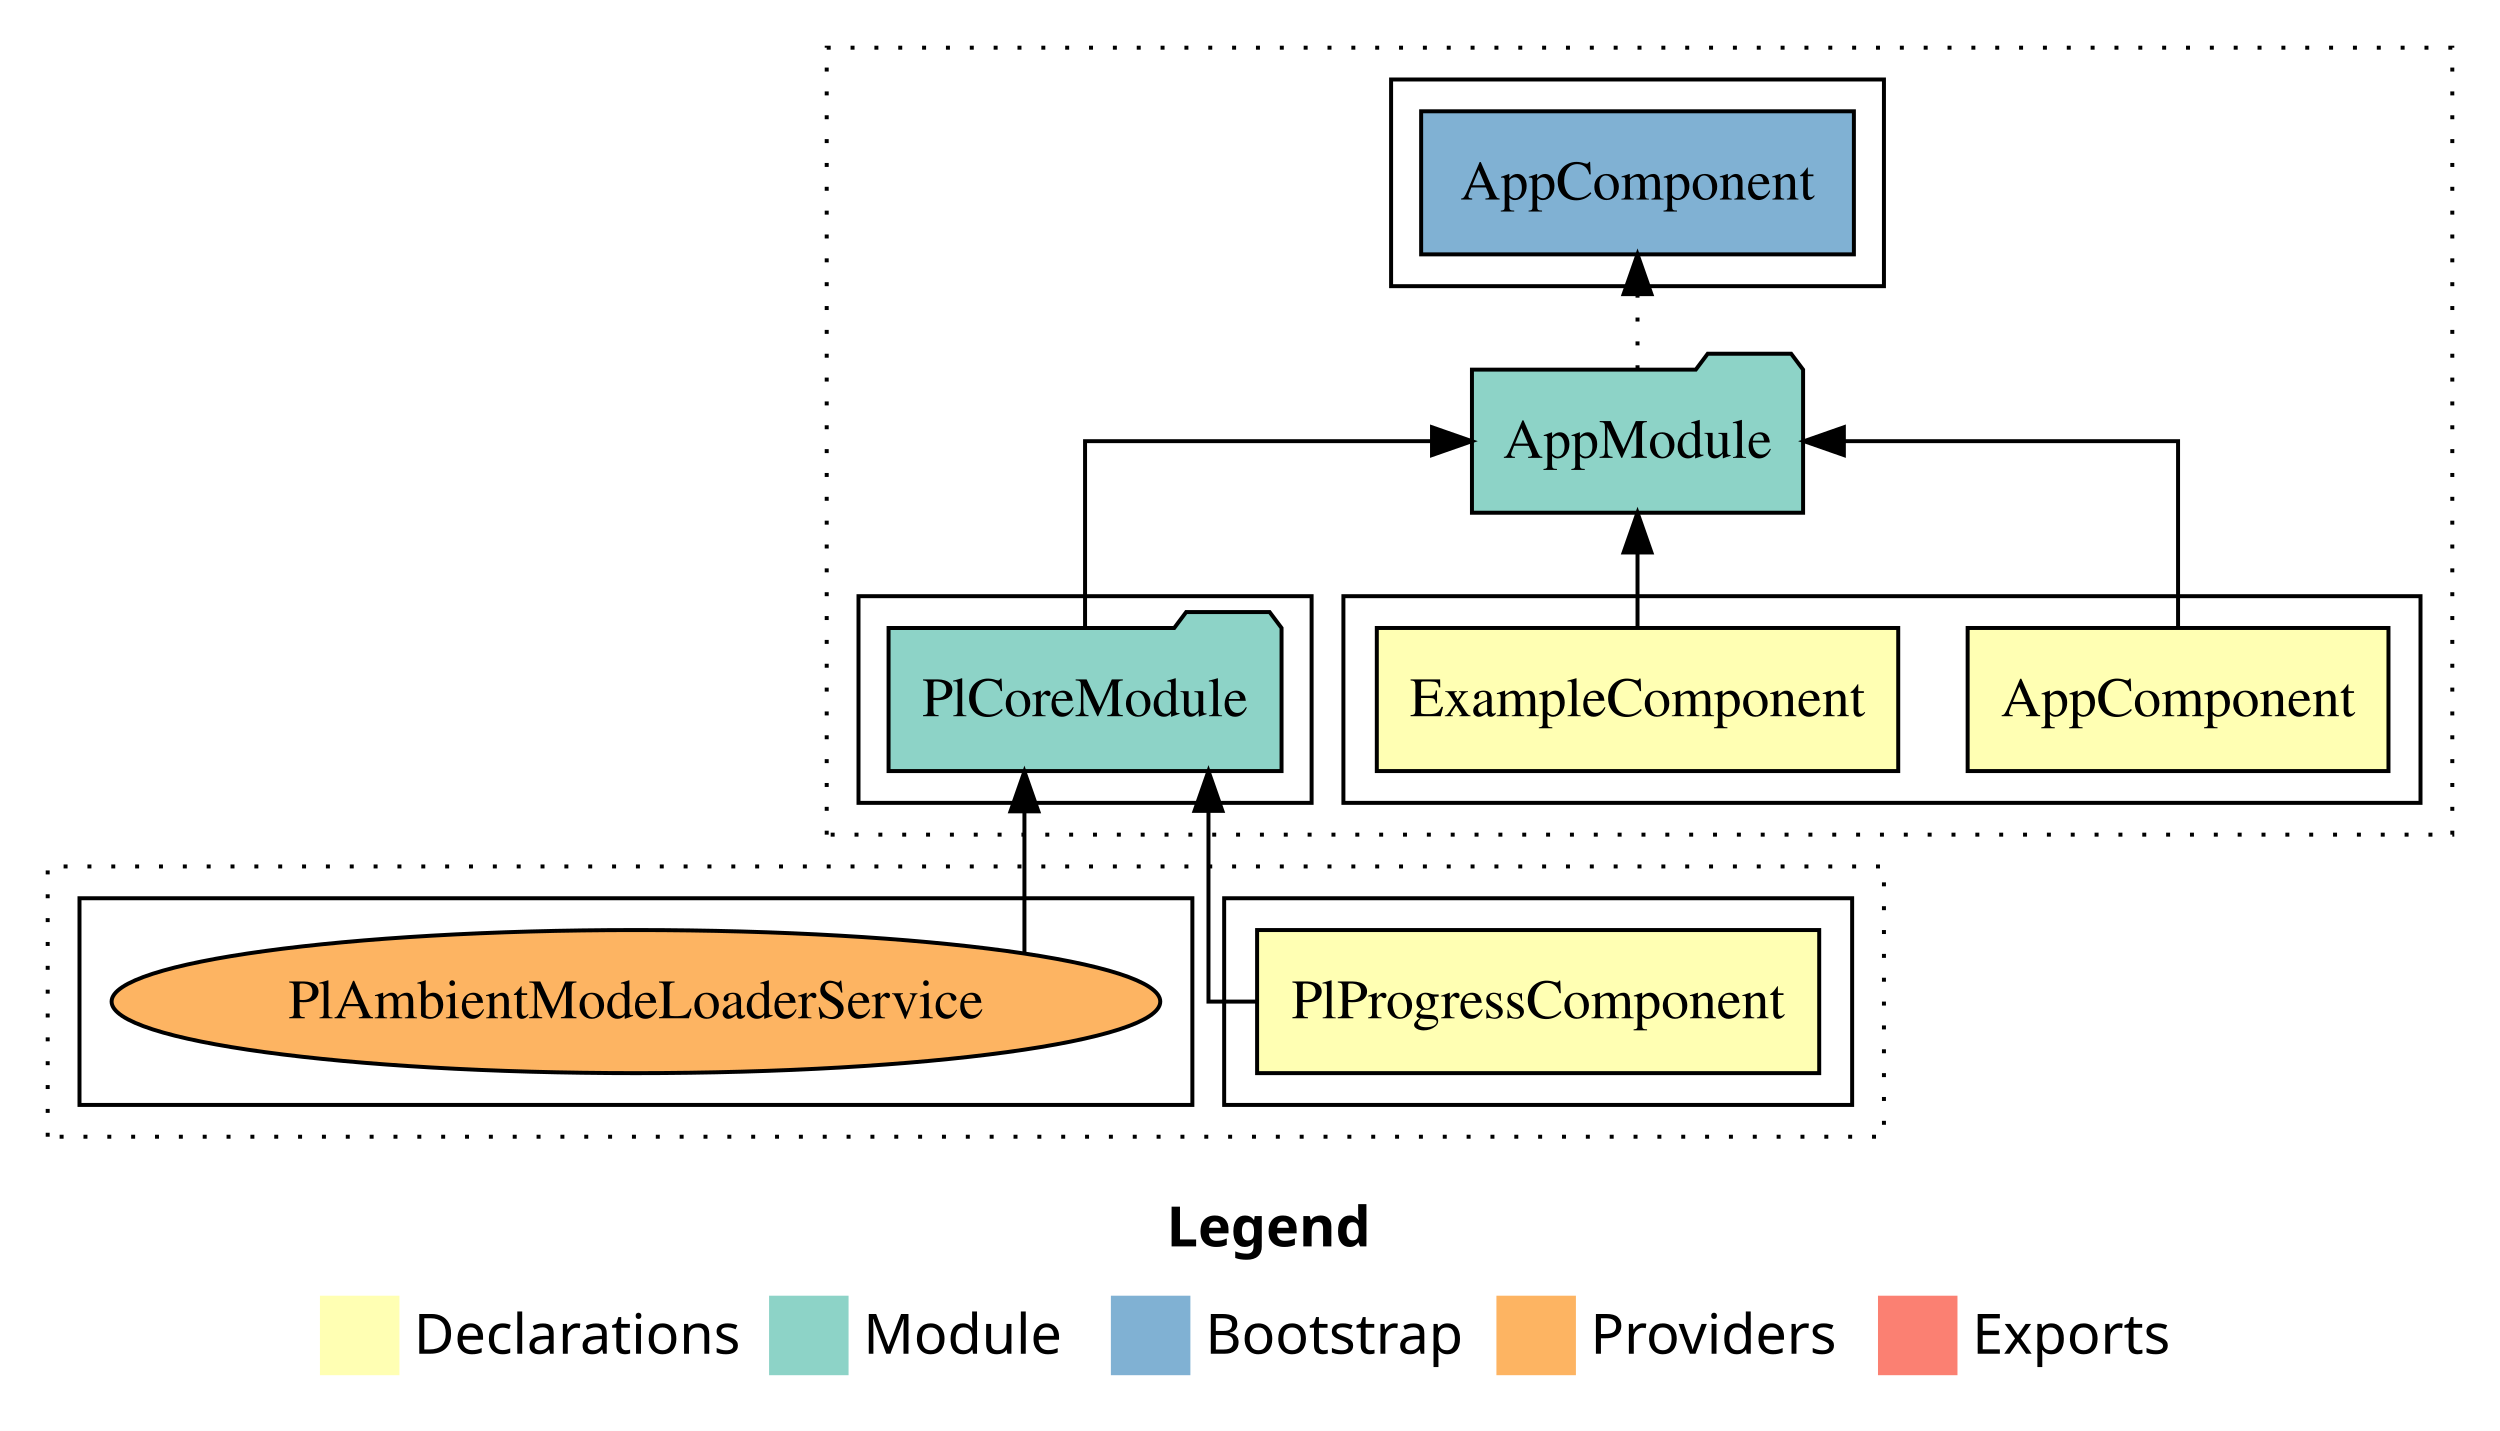
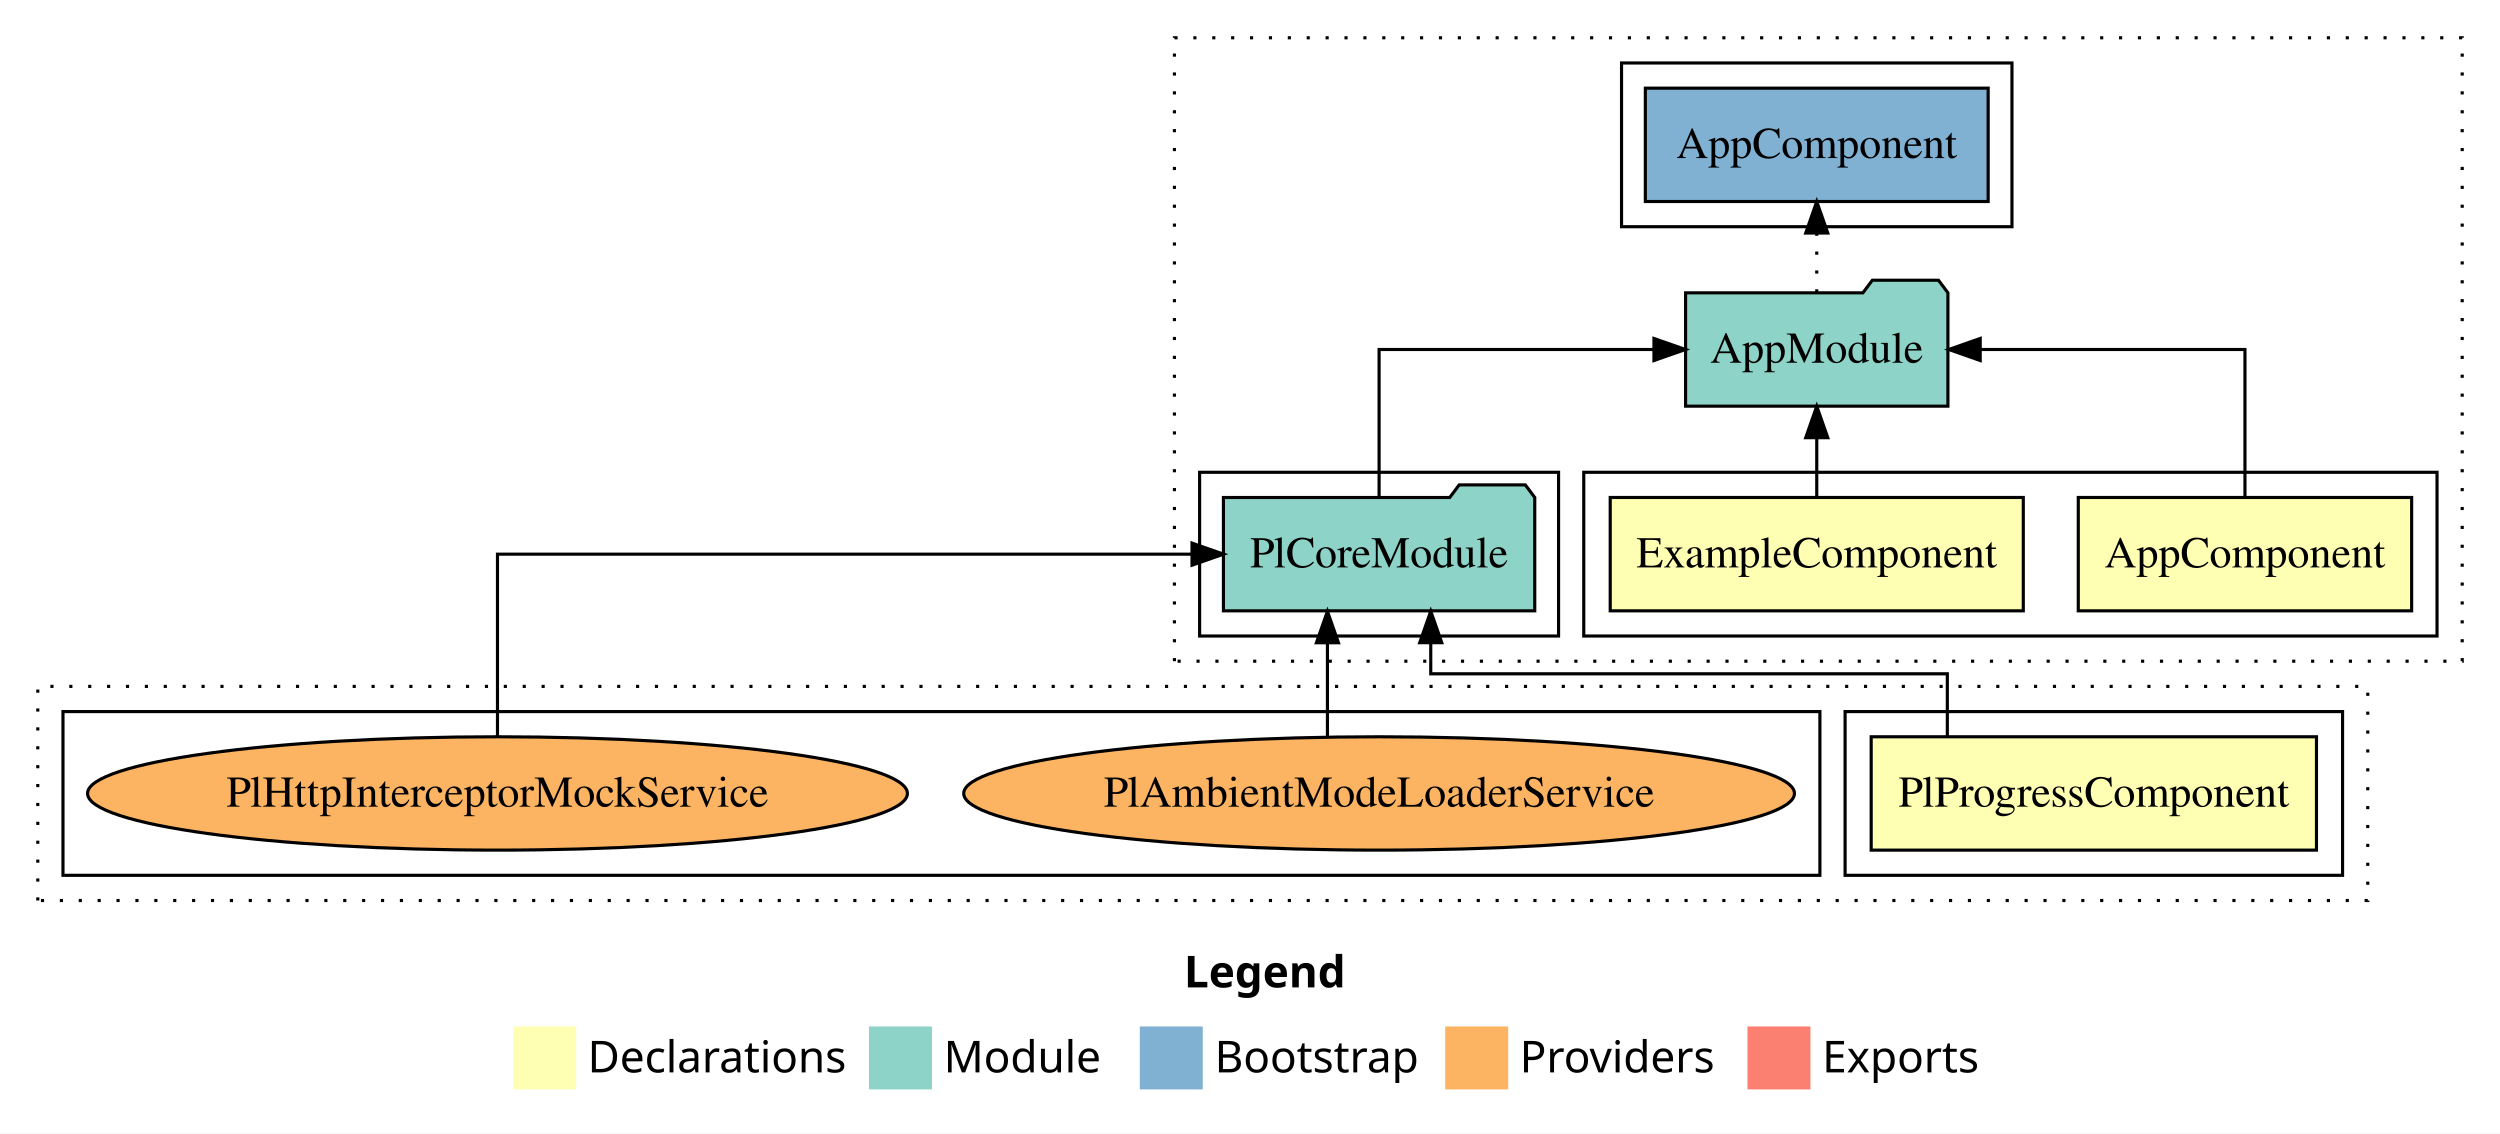
- <svg xmlns="http://www.w3.org/2000/svg" width="629pt" height="360pt" viewBox="0.00 0.00 629.00 360.00">
+ <svg xmlns="http://www.w3.org/2000/svg" width="794pt" height="360pt" viewBox="0.00 0.00 794.00 360.00">
  <g id="graph0" class="graph" transform="scale(1 1) rotate(0) translate(4 356)">
-     <polygon fill="#ffffff" stroke="transparent" points="-4,4 -4,-356 625,-356 625,4 -4,4" />
-     <text text-anchor="start" x="289.509" y="-42.4" font-family="sans-serif" font-weight="bold" font-size="14.00" fill="#000000">Legend</text>
-     <polygon fill="#ffffb3" stroke="transparent" points="76.5,-10 76.5,-30 96.5,-30 96.5,-10 76.5,-10" />
-     <text text-anchor="start" x="100.129" y="-15.4" font-family="sans-serif" font-size="14.00" fill="#000000">  Declarations</text>
-     <polygon fill="#8dd3c7" stroke="transparent" points="189.5,-10 189.5,-30 209.5,-30 209.5,-10 189.5,-10" />
-     <text text-anchor="start" x="213.225" y="-15.4" font-family="sans-serif" font-size="14.00" fill="#000000">  Module</text>
-     <polygon fill="#80b1d3" stroke="transparent" points="275.5,-10 275.5,-30 295.5,-30 295.5,-10 275.5,-10" />
-     <text text-anchor="start" x="299.281" y="-15.4" font-family="sans-serif" font-size="14.00" fill="#000000">  Bootstrap</text>
-     <polygon fill="#fdb462" stroke="transparent" points="372.5,-10 372.5,-30 392.5,-30 392.5,-10 372.5,-10" />
-     <text text-anchor="start" x="396.173" y="-15.4" font-family="sans-serif" font-size="14.00" fill="#000000">  Providers</text>
-     <polygon fill="#fb8072" stroke="transparent" points="468.5,-10 468.5,-30 488.5,-30 488.5,-10 468.5,-10" />
-     <text text-anchor="start" x="492.226" y="-15.4" font-family="sans-serif" font-size="14.00" fill="#000000">  Exports</text>
+     <polygon fill="#ffffff" stroke="transparent" points="-4,4 -4,-356 790,-356 790,4 -4,4" />
+     <text text-anchor="start" x="372.009" y="-42.4" font-family="sans-serif" font-weight="bold" font-size="14.00" fill="#000000">Legend</text>
+     <polygon fill="#ffffb3" stroke="transparent" points="159,-10 159,-30 179,-30 179,-10 159,-10" />
+     <text text-anchor="start" x="182.629" y="-15.4" font-family="sans-serif" font-size="14.00" fill="#000000">  Declarations</text>
+     <polygon fill="#8dd3c7" stroke="transparent" points="272,-10 272,-30 292,-30 292,-10 272,-10" />
+     <text text-anchor="start" x="295.725" y="-15.4" font-family="sans-serif" font-size="14.00" fill="#000000">  Module</text>
+     <polygon fill="#80b1d3" stroke="transparent" points="358,-10 358,-30 378,-30 378,-10 358,-10" />
+     <text text-anchor="start" x="381.781" y="-15.4" font-family="sans-serif" font-size="14.00" fill="#000000">  Bootstrap</text>
+     <polygon fill="#fdb462" stroke="transparent" points="455,-10 455,-30 475,-30 475,-10 455,-10" />
+     <text text-anchor="start" x="478.673" y="-15.4" font-family="sans-serif" font-size="14.00" fill="#000000">  Providers</text>
+     <polygon fill="#fb8072" stroke="transparent" points="551,-10 551,-30 571,-30 571,-10 551,-10" />
+     <text text-anchor="start" x="574.726" y="-15.4" font-family="sans-serif" font-size="14.00" fill="#000000">  Exports</text>
    <g id="clust1" class="cluster">
-       <polygon fill="none" stroke="#000000" stroke-dasharray="1,5" points="204,-146 204,-344 613,-344 613,-146 204,-146" />
+       <polygon fill="none" stroke="#000000" stroke-dasharray="1,5" points="369,-146 369,-344 778,-344 778,-146 369,-146" />
    </g>
    <g id="clust2" class="cluster">
-       <polygon fill="none" stroke="#000000" points="334,-154 334,-206 605,-206 605,-154 334,-154" />
+       <polygon fill="none" stroke="#000000" points="499,-154 499,-206 770,-206 770,-154 499,-154" />
    </g>
    <g id="clust5" class="cluster">
-       <polygon fill="none" stroke="#000000" points="212,-154 212,-206 326,-206 326,-154 212,-154" />
+       <polygon fill="none" stroke="#000000" points="377,-154 377,-206 491,-206 491,-154 377,-154" />
    </g>
    <g id="clust7" class="cluster">
-       <polygon fill="none" stroke="#000000" points="346,-284 346,-336 470,-336 470,-284 346,-284" />
+       <polygon fill="none" stroke="#000000" points="511,-284 511,-336 635,-336 635,-284 511,-284" />
    </g>
    <g id="clust9" class="cluster">
-       <polygon fill="none" stroke="#000000" stroke-dasharray="1,5" points="8,-70 8,-138 470,-138 470,-70 8,-70" />
+       <polygon fill="none" stroke="#000000" stroke-dasharray="1,5" points="8,-70 8,-138 748,-138 748,-70 8,-70" />
    </g>
    <g id="clust10" class="cluster">
-       <polygon fill="none" stroke="#000000" points="304,-78 304,-130 462,-130 462,-78 304,-78" />
+       <polygon fill="none" stroke="#000000" points="582,-78 582,-130 740,-130 740,-78 582,-78" />
    </g>
    <g id="clust15" class="cluster">
-       <polygon fill="none" stroke="#000000" points="16,-78 16,-130 296,-130 296,-78 16,-78" />
+       <polygon fill="none" stroke="#000000" points="16,-78 16,-130 574,-130 574,-78 16,-78" />
    </g>
    <g id="node1" class="node">
-       <polygon fill="#ffffb3" stroke="#000000" points="596.94,-198 491.06,-198 491.06,-162 596.94,-162 596.94,-198" />
-       <text text-anchor="middle" x="544" y="-175.8" font-family="Times,serif" font-size="14.00" fill="#000000">AppComponent</text>
+       <polygon fill="#ffffb3" stroke="#000000" points="761.94,-198 656.06,-198 656.06,-162 761.94,-162 761.94,-198" />
+       <text text-anchor="middle" x="709" y="-175.8" font-family="Times,serif" font-size="14.00" fill="#000000">AppComponent</text>
    </g>
    <g id="node3" class="node">
-       <polygon fill="#8dd3c7" stroke="#000000" points="449.657,-263 446.657,-267 425.657,-267 422.657,-263 366.343,-263 366.343,-227 449.657,-227 449.657,-263" />
-       <text text-anchor="middle" x="408" y="-240.8" font-family="Times,serif" font-size="14.00" fill="#000000">AppModule</text>
+       <polygon fill="#8dd3c7" stroke="#000000" points="614.657,-263 611.657,-267 590.657,-267 587.657,-263 531.343,-263 531.343,-227 614.657,-227 614.657,-263" />
+       <text text-anchor="middle" x="573" y="-240.8" font-family="Times,serif" font-size="14.00" fill="#000000">AppModule</text>
    </g>
    <g id="edge1" class="edge">
-       <path fill="none" stroke="#000000" d="M544,-198.106C544,-217.339 544,-245 544,-245 544,-245 459.914,-245 459.914,-245" />
-       <polygon fill="#000000" stroke="#000000" points="459.914,-241.5 449.914,-245 459.914,-248.5 459.914,-241.5" />
+       <path fill="none" stroke="#000000" d="M709,-198.106C709,-217.339 709,-245 709,-245 709,-245 624.914,-245 624.914,-245" />
+       <polygon fill="#000000" stroke="#000000" points="624.914,-241.5 614.914,-245 624.914,-248.5 624.914,-241.5" />
    </g>
    <g id="node2" class="node">
-       <polygon fill="#ffffb3" stroke="#000000" points="473.595,-198 342.405,-198 342.405,-162 473.595,-162 473.595,-198" />
-       <text text-anchor="middle" x="408" y="-175.8" font-family="Times,serif" font-size="14.00" fill="#000000">ExampleComponent</text>
+       <polygon fill="#ffffb3" stroke="#000000" points="638.595,-198 507.405,-198 507.405,-162 638.595,-162 638.595,-198" />
+       <text text-anchor="middle" x="573" y="-175.8" font-family="Times,serif" font-size="14.00" fill="#000000">ExampleComponent</text>
    </g>
    <g id="edge2" class="edge">
-       <path fill="none" stroke="#000000" d="M408,-198.106C408,-198.106 408,-216.991 408,-216.991" />
-       <polygon fill="#000000" stroke="#000000" points="404.5,-216.991 408,-226.991 411.5,-216.991 404.5,-216.991" />
+       <path fill="none" stroke="#000000" d="M573,-198.106C573,-198.106 573,-216.991 573,-216.991" />
+       <polygon fill="#000000" stroke="#000000" points="569.5,-216.991 573,-226.991 576.5,-216.991 569.5,-216.991" />
    </g>
    <g id="node5" class="node">
-       <polygon fill="#80b1d3" stroke="#000000" points="462.439,-328 353.561,-328 353.561,-292 462.439,-292 462.439,-328" />
-       <text text-anchor="middle" x="408" y="-305.8" font-family="Times,serif" font-size="14.00" fill="#000000">AppComponent </text>
+       <polygon fill="#80b1d3" stroke="#000000" points="627.439,-328 518.561,-328 518.561,-292 627.439,-292 627.439,-328" />
+       <text text-anchor="middle" x="573" y="-305.8" font-family="Times,serif" font-size="14.00" fill="#000000">AppComponent </text>
    </g>
    <g id="edge4" class="edge">
-       <path fill="none" stroke="#000000" stroke-dasharray="1,5" d="M408,-263.106C408,-263.106 408,-281.991 408,-281.991" />
-       <polygon fill="#000000" stroke="#000000" points="404.5,-281.991 408,-291.991 411.5,-281.991 404.5,-281.991" />
+       <path fill="none" stroke="#000000" stroke-dasharray="1,5" d="M573,-263.106C573,-263.106 573,-281.991 573,-281.991" />
+       <polygon fill="#000000" stroke="#000000" points="569.5,-281.991 573,-291.991 576.5,-281.991 569.5,-281.991" />
    </g>
    <g id="node4" class="node">
-       <polygon fill="#8dd3c7" stroke="#000000" points="318.436,-198 315.436,-202 294.436,-202 291.436,-198 219.564,-198 219.564,-162 318.436,-162 318.436,-198" />
-       <text text-anchor="middle" x="269" y="-175.8" font-family="Times,serif" font-size="14.00" fill="#000000">PlCoreModule</text>
+       <polygon fill="#8dd3c7" stroke="#000000" points="483.436,-198 480.436,-202 459.436,-202 456.436,-198 384.564,-198 384.564,-162 483.436,-162 483.436,-198" />
+       <text text-anchor="middle" x="434" y="-175.8" font-family="Times,serif" font-size="14.00" fill="#000000">PlCoreModule</text>
    </g>
    <g id="edge3" class="edge">
-       <path fill="none" stroke="#000000" d="M269,-198.106C269,-217.339 269,-245 269,-245 269,-245 356.295,-245 356.295,-245" />
-       <polygon fill="#000000" stroke="#000000" points="356.296,-248.5 366.295,-245 356.295,-241.5 356.296,-248.5" />
+       <path fill="none" stroke="#000000" d="M434,-198.106C434,-217.339 434,-245 434,-245 434,-245 521.295,-245 521.295,-245" />
+       <polygon fill="#000000" stroke="#000000" points="521.295,-248.5 531.295,-245 521.295,-241.5 521.295,-248.5" />
    </g>
    <g id="node6" class="node">
-       <polygon fill="#ffffb3" stroke="#000000" points="453.713,-122 312.287,-122 312.287,-86 453.713,-86 453.713,-122" />
-       <text text-anchor="middle" x="383" y="-99.8" font-family="Times,serif" font-size="14.00" fill="#000000">PlProgressComponent</text>
+       <polygon fill="#ffffb3" stroke="#000000" points="731.713,-122 590.287,-122 590.287,-86 731.713,-86 731.713,-122" />
+       <text text-anchor="middle" x="661" y="-99.8" font-family="Times,serif" font-size="14.00" fill="#000000">PlProgressComponent</text>
    </g>
    <g id="edge5" class="edge">
-       <path fill="none" stroke="#000000" d="M312.291,-104C304.917,-104 300.052,-104 300.052,-104 300.052,-104 300.052,-151.989 300.052,-151.989" />
-       <polygon fill="#000000" stroke="#000000" points="296.552,-151.989 300.052,-161.989 303.552,-151.989 296.552,-151.989" />
+       <path fill="none" stroke="#000000" d="M614.471,-122.11C614.471,-131.897 614.471,-142 614.471,-142 614.471,-142 450.406,-142 450.406,-142 450.406,-142 450.406,-151.89 450.406,-151.89" />
+       <polygon fill="#000000" stroke="#000000" points="446.906,-151.89 450.406,-161.89 453.906,-151.89 446.906,-151.89" />
    </g>
    <g id="node7" class="node">
-       <ellipse fill="#fdb462" stroke="#000000" cx="156" cy="-104" rx="131.922" ry="18" />
-       <text text-anchor="middle" x="156" y="-99.8" font-family="Times,serif" font-size="14.00" fill="#000000">PlAmbientModeLoaderService</text>
+       <ellipse fill="#fdb462" stroke="#000000" cx="434" cy="-104" rx="131.922" ry="18" />
+       <text text-anchor="middle" x="434" y="-99.8" font-family="Times,serif" font-size="14.00" fill="#000000">PlAmbientModeLoaderService</text>
    </g>
    <g id="edge6" class="edge">
-       <path fill="none" stroke="#000000" d="M253.747,-116.211C253.747,-116.211 253.747,-151.864 253.747,-151.864" />
-       <polygon fill="#000000" stroke="#000000" points="250.247,-151.864 253.747,-161.864 257.247,-151.864 250.247,-151.864" />
+       <path fill="none" stroke="#000000" d="M417.594,-122.011C417.594,-122.011 417.594,-151.855 417.594,-151.855" />
+       <polygon fill="#000000" stroke="#000000" points="414.094,-151.855 417.594,-161.855 421.094,-151.855 414.094,-151.855" />
+     </g>
+     <g id="node8" class="node">
+       <ellipse fill="#fdb462" stroke="#000000" cx="154" cy="-104" rx="130.192" ry="18" />
+       <text text-anchor="middle" x="154" y="-99.8" font-family="Times,serif" font-size="14.00" fill="#000000">PlHttpInterceptorMockService</text>
+     </g>
+     <g id="edge7" class="edge">
+       <path fill="none" stroke="#000000" d="M154,-122.011C154,-144.485 154,-180 154,-180 154,-180 374.586,-180 374.586,-180" />
+       <polygon fill="#000000" stroke="#000000" points="374.586,-183.5 384.586,-180 374.586,-176.5 374.586,-183.5" />
    </g>
  </g>
</svg>
